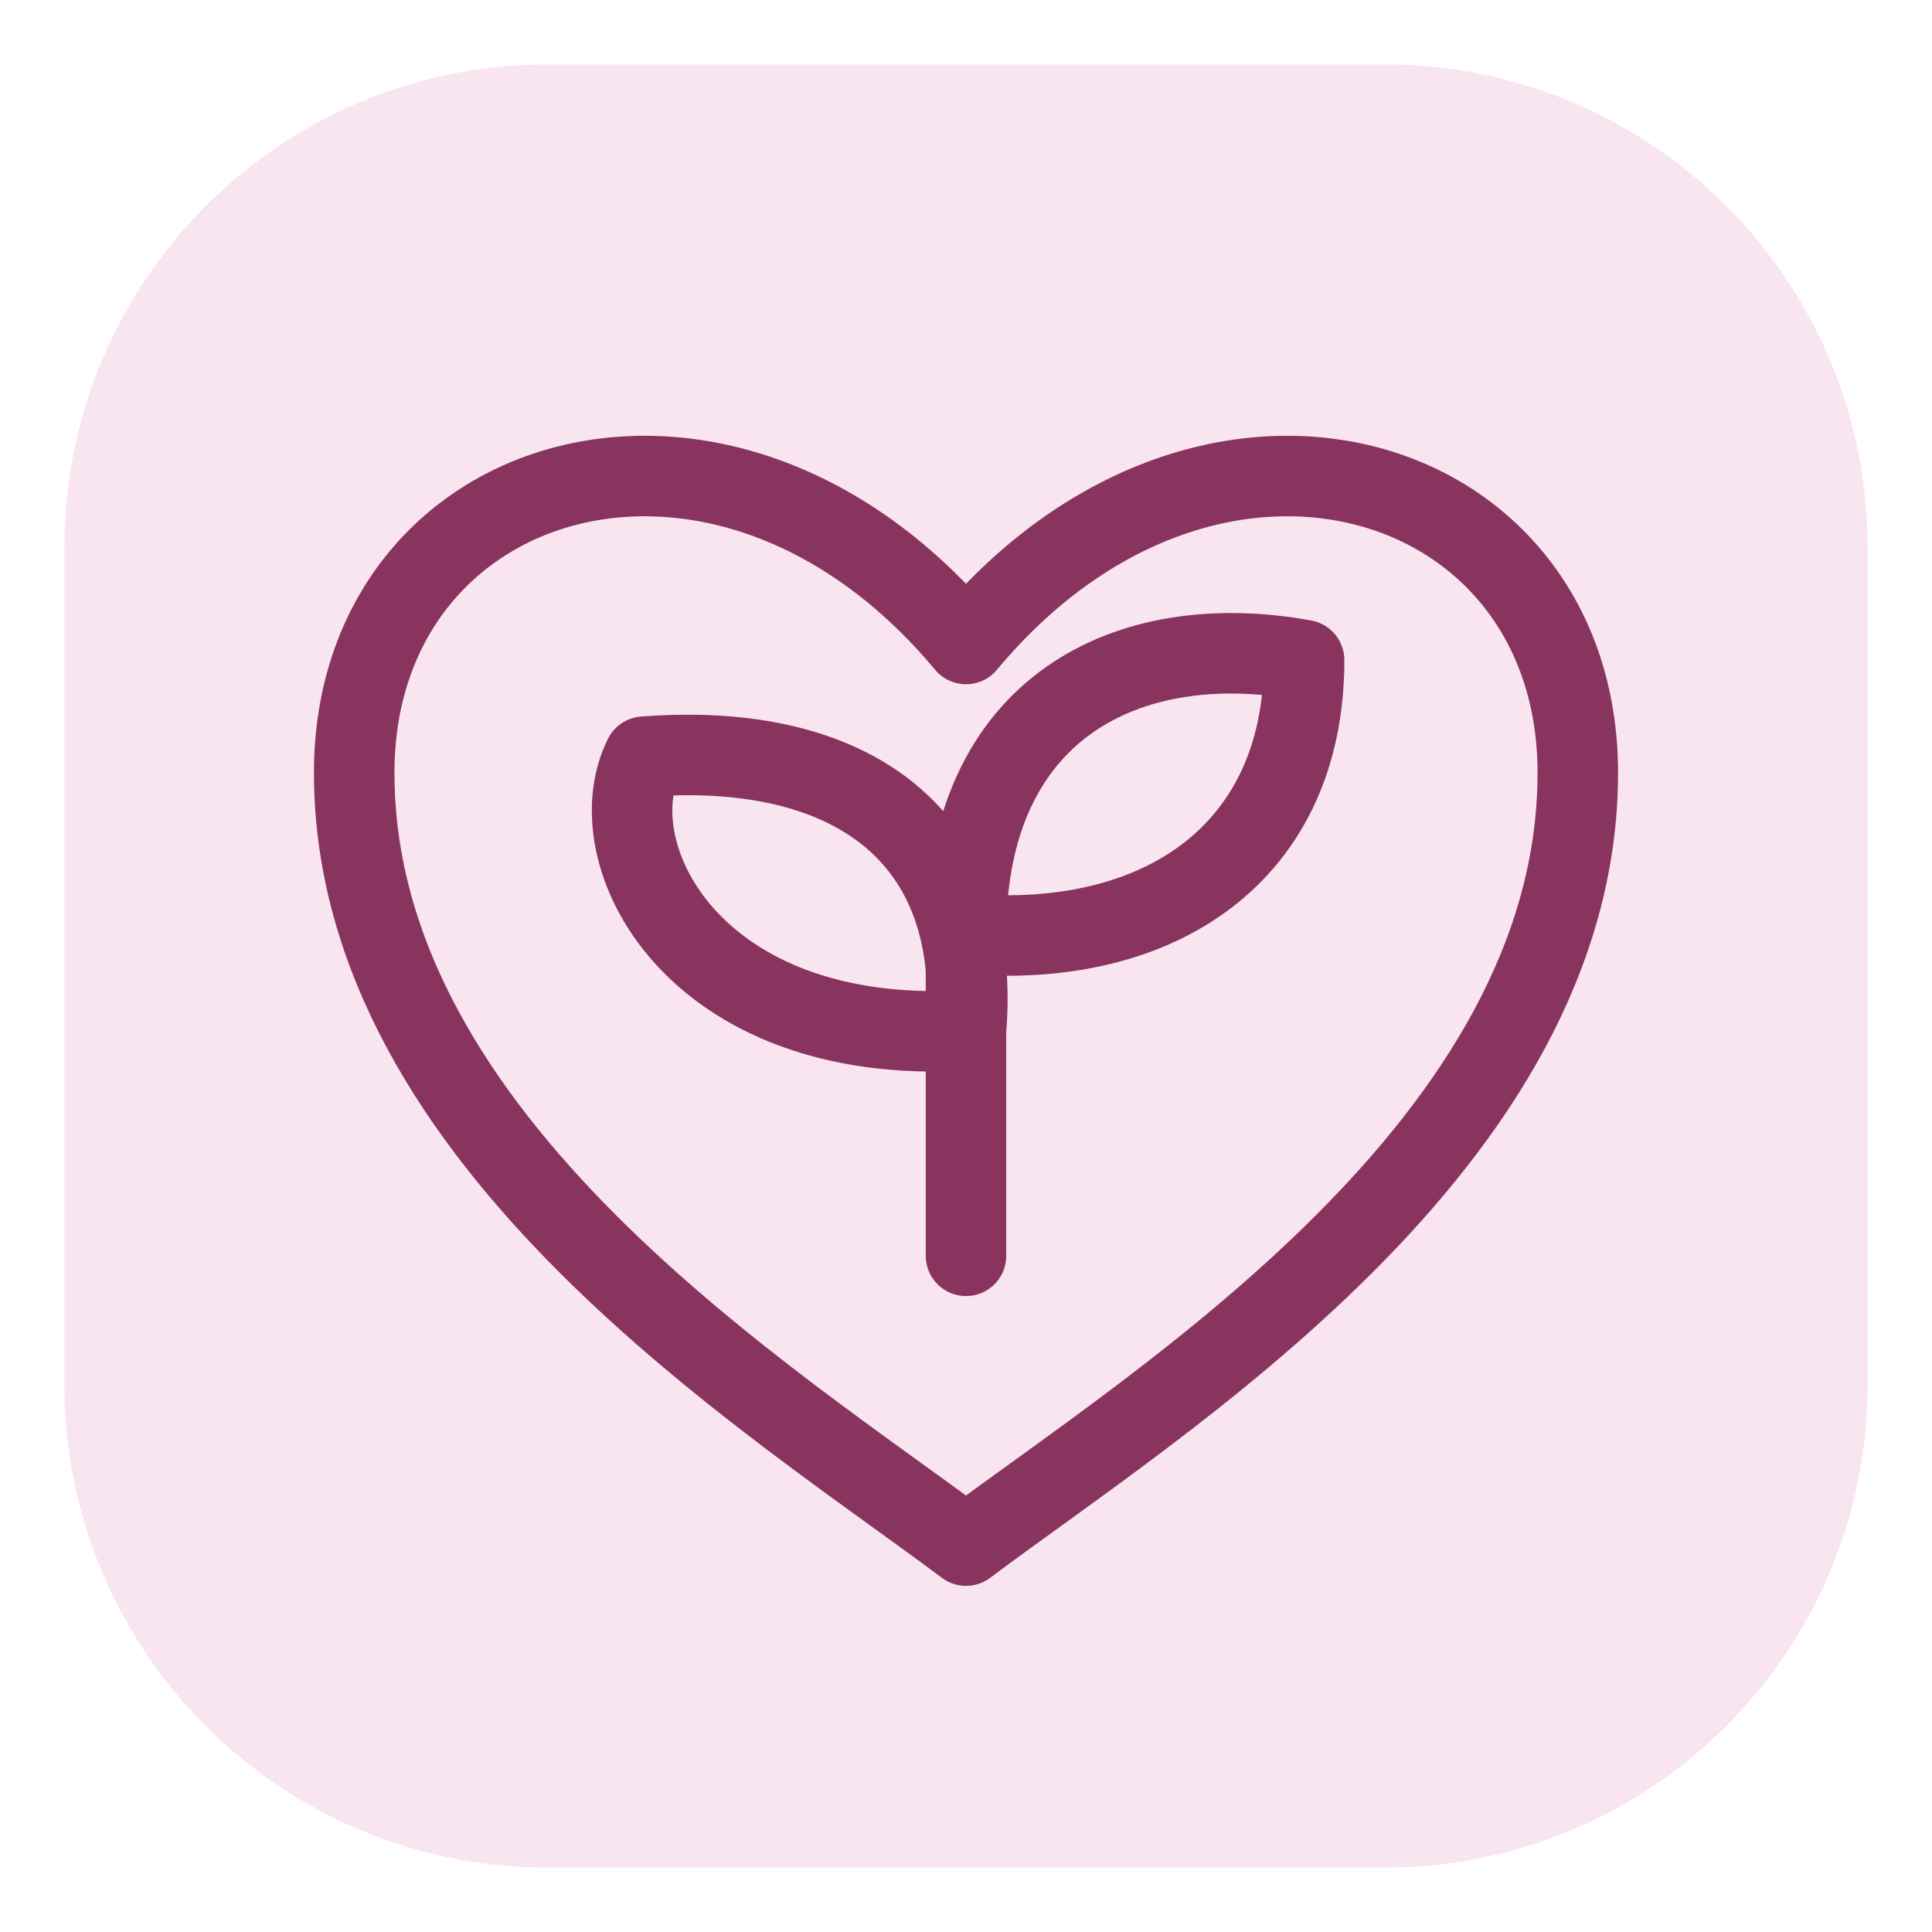
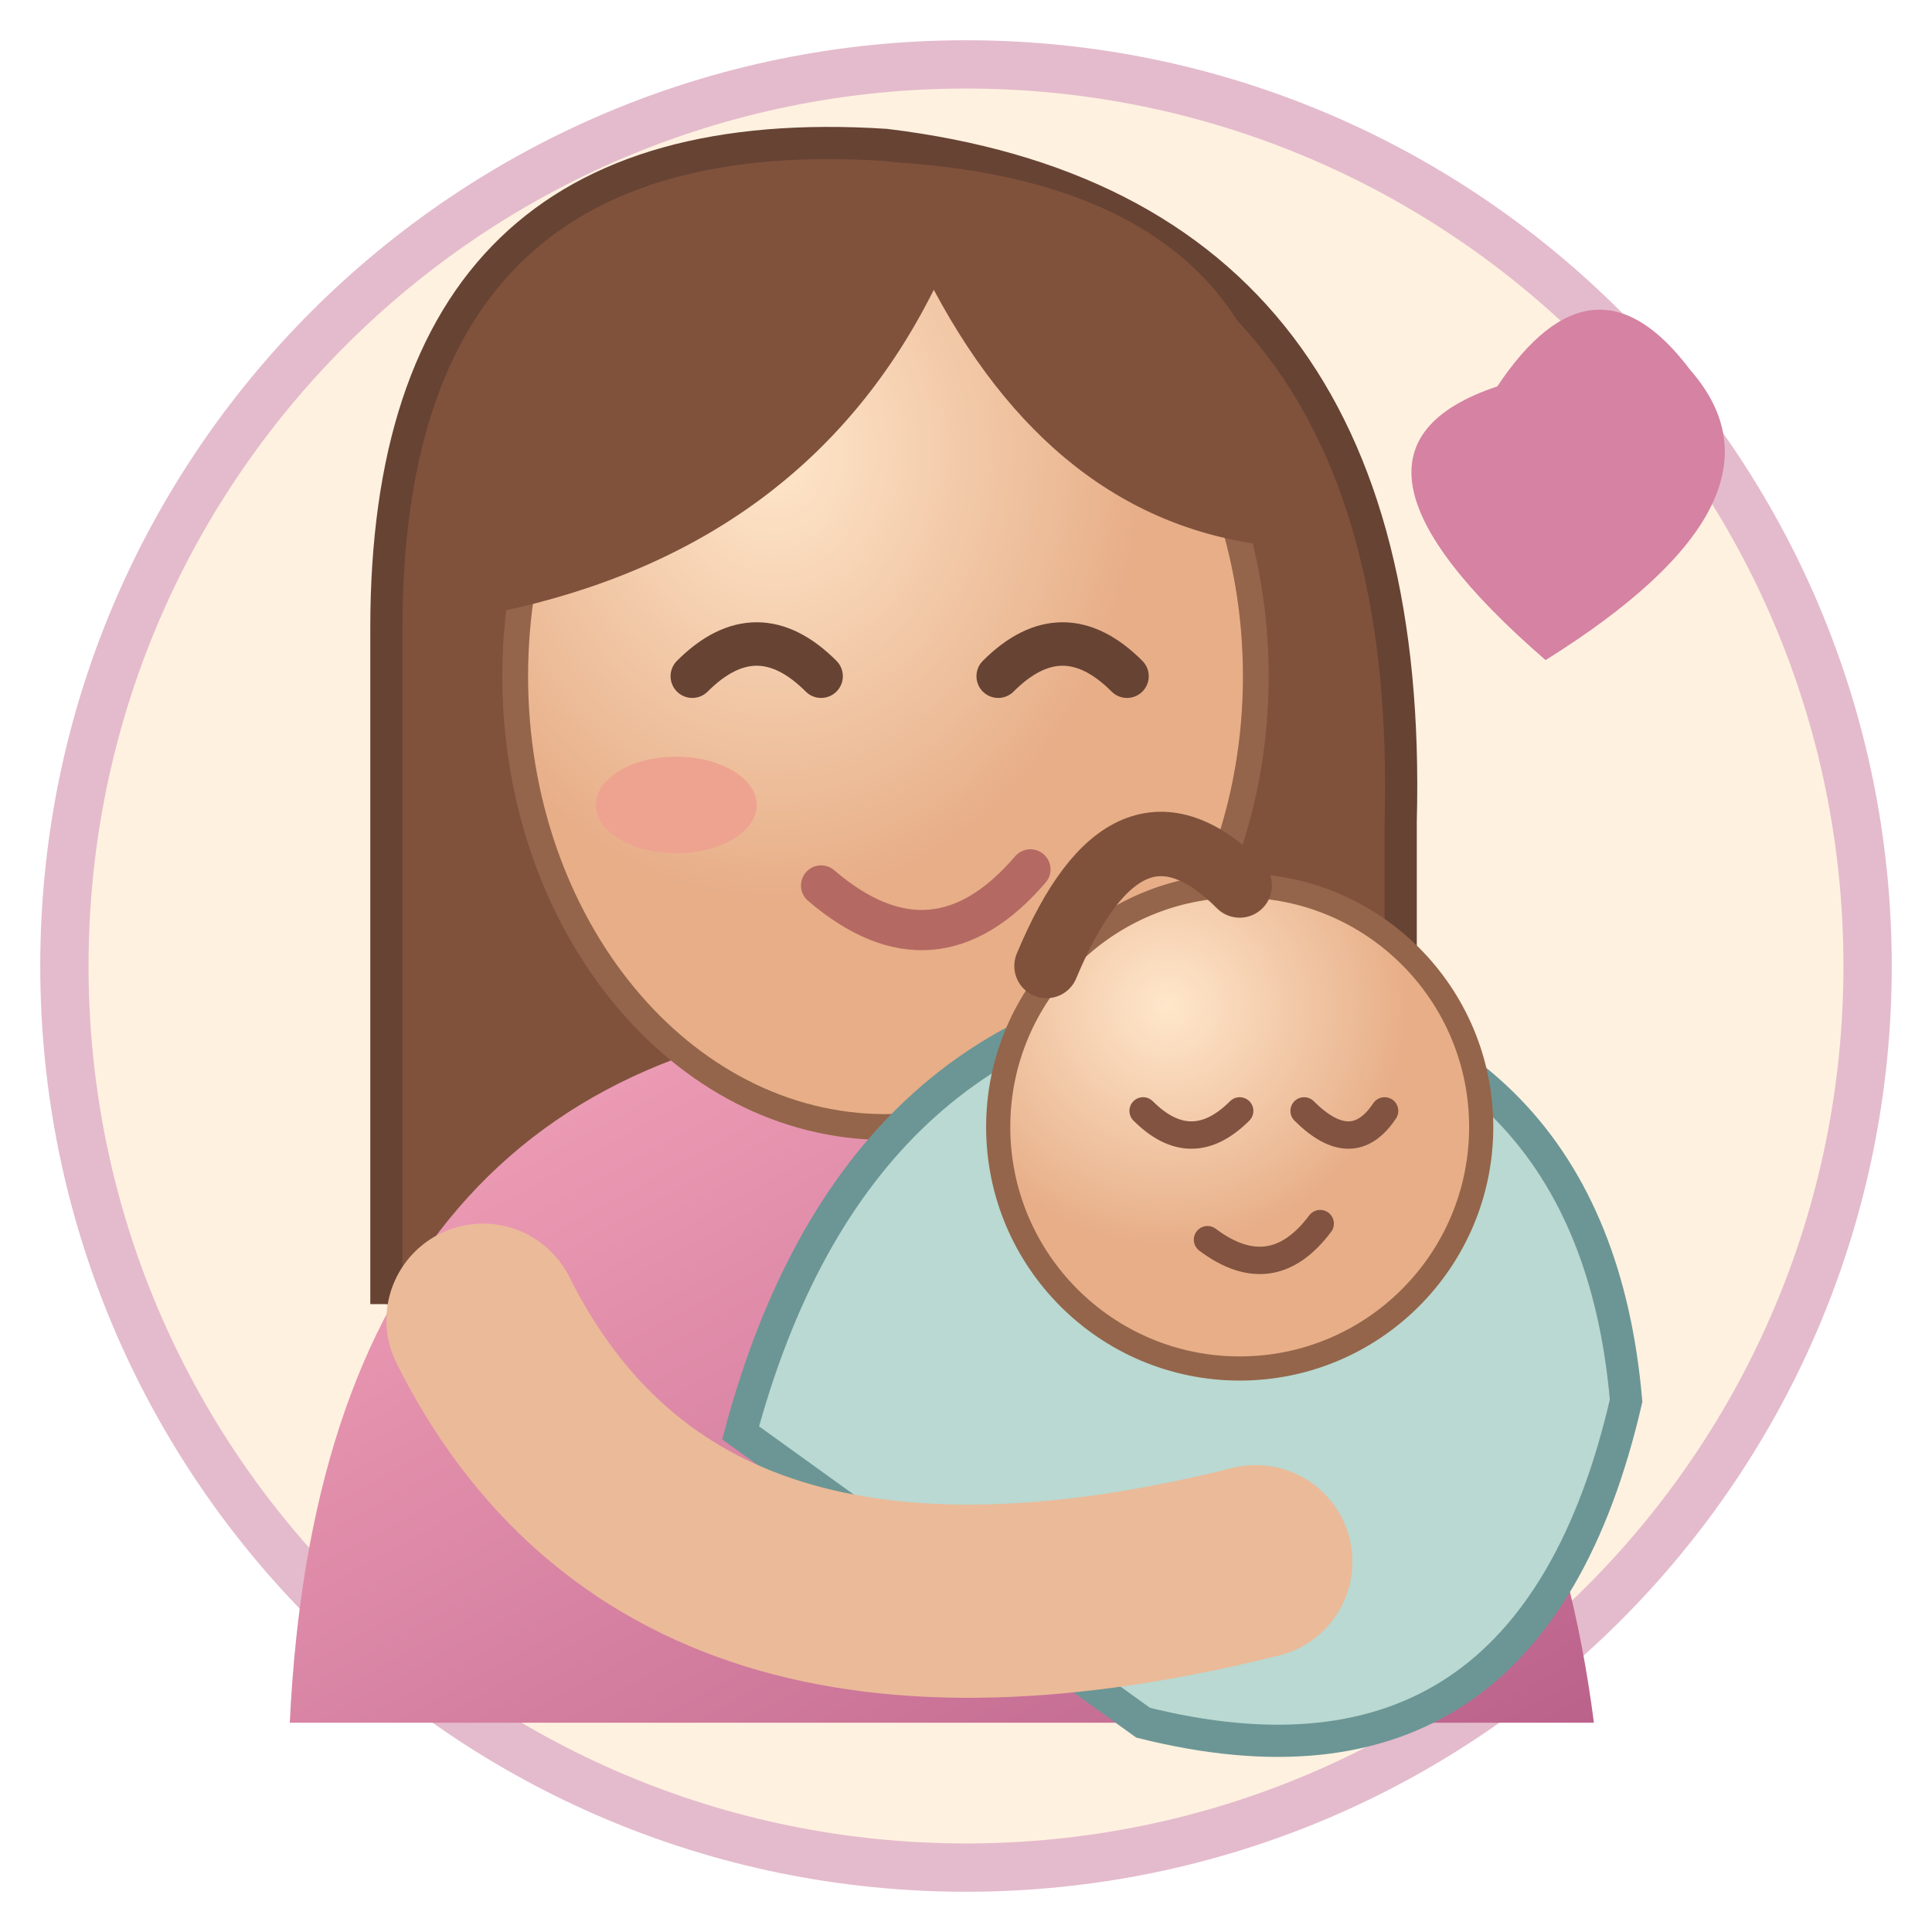
- <svg xmlns="http://www.w3.org/2000/svg" viewBox="0 0 120 120">
-   <rect x="4" y="4" width="112" height="112" rx="30" fill="#f8e5ef" />
-   <g fill="none" stroke="#88345f" stroke-width="5" stroke-linecap="round" stroke-linejoin="round">
-     <path d="M60 96C48 87 22 71 22 48C22 29 45 22 60 40C75 22 98 29 98 48C98 71 72 87 60 96Z" />
-     <path d="M60 78V56M60 64C43 65 37 53 40 47C53 46 61 52 60 64ZM60 58C60 44 70 39 81 41C81 53 72 59 60 58Z" />
-   </g>
+ <svg xmlns="http://www.w3.org/2000/svg" viewBox="0 0 120 120" role="img" aria-label="Mamá abrazando a su bebé">
+   <defs>
+     <linearGradient id="dress" x2="1" y2="1">
+       <stop stop-color="#f6a6bc" />
+       <stop offset="1" stop-color="#bb628b" />
+     </linearGradient>
+     <radialGradient id="skin" cx="35%" cy="25%">
+       <stop stop-color="#ffe7cb" />
+       <stop offset="1" stop-color="#e7ae88" />
+     </radialGradient>
+   </defs>
+   <circle cx="60" cy="60" r="56" fill="#fff1e0" stroke="#e4bbcc" stroke-width="3" />
+   <path d="M24 81V39Q24 7 55 9q33 4 32 42v36" fill="#80523c" stroke="#674334" stroke-width="2" />
+   <path d="M18 107q2-42 38-44 38 5 43 44" fill="url(#dress)" />
+   <ellipse cx="55" cy="42" rx="23" ry="28" fill="url(#skin)" stroke="#94654a" stroke-width="1.6" />
+   <path d="M31 38q-4-28 23-28 27 1 26 24-14-1-22-16-8 16-27 20" fill="#80523c" />
+   <path d="M43 42q4-4 8 0M62 42q4-4 8 0" fill="none" stroke="#674334" stroke-width="2.7" stroke-linecap="round" />
+   <path d="M51 55q7 6 13-1" fill="none" stroke="#b46a62" stroke-width="2.5" stroke-linecap="round" />
+   <ellipse cx="42" cy="50" rx="5" ry="3" fill="#eea390" />
+   <path d="M46 89q7-26 30-28 23 3 25 26-6 26-30 20z" fill="#b9d9d2" stroke="#6c9695" stroke-width="2" />
+   <circle cx="77" cy="70" r="15" fill="url(#skin)" stroke="#94654a" stroke-width="1.5" />
+   <path d="M71 69q3 3 6 0M81 69q3 3 5 0M75 77q4 3 7-1" fill="none" stroke="#815340" stroke-width="1.7" stroke-linecap="round" />
+   <path d="M65 60q5-12 12-5" fill="none" stroke="#80523c" stroke-width="4" stroke-linecap="round" />
+   <path d="M30 82q12 24 48 15" fill="none" stroke="#ebba99" stroke-width="12" stroke-linecap="round" />
+   <path d="M93 24q6-9 12-1 7 8-9 18-15-13-3-17" fill="#d582a3" />
</svg>
